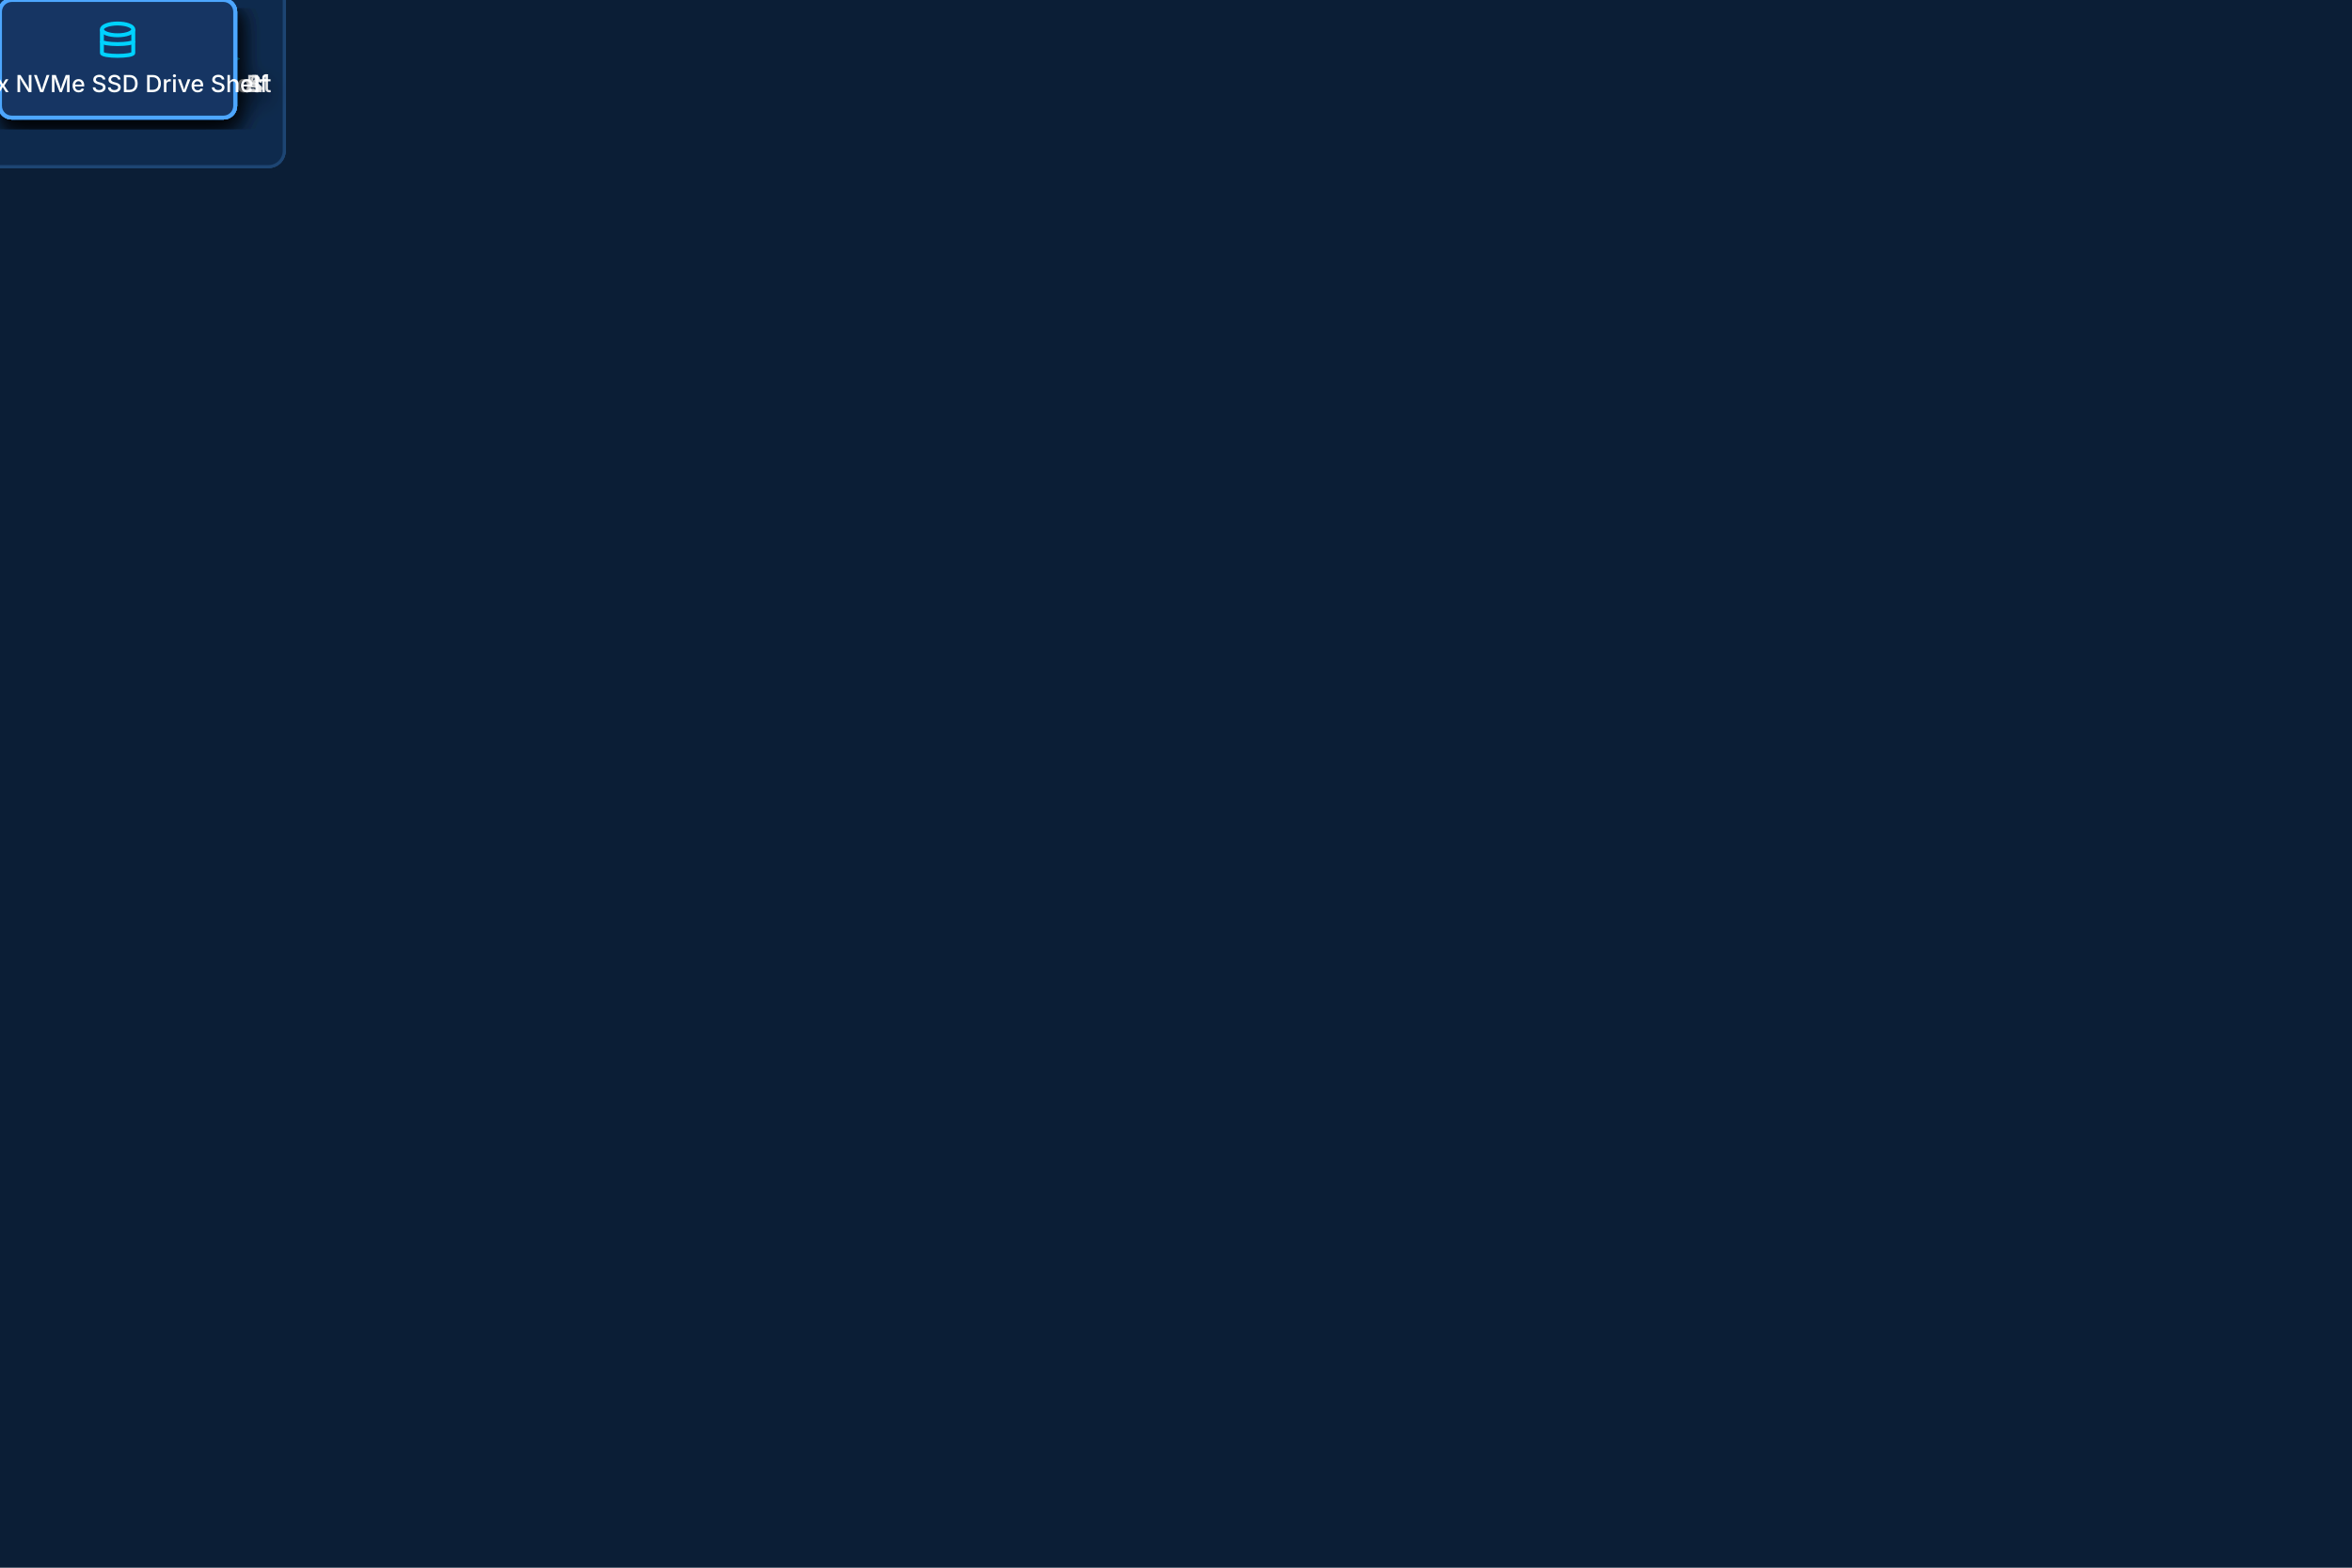
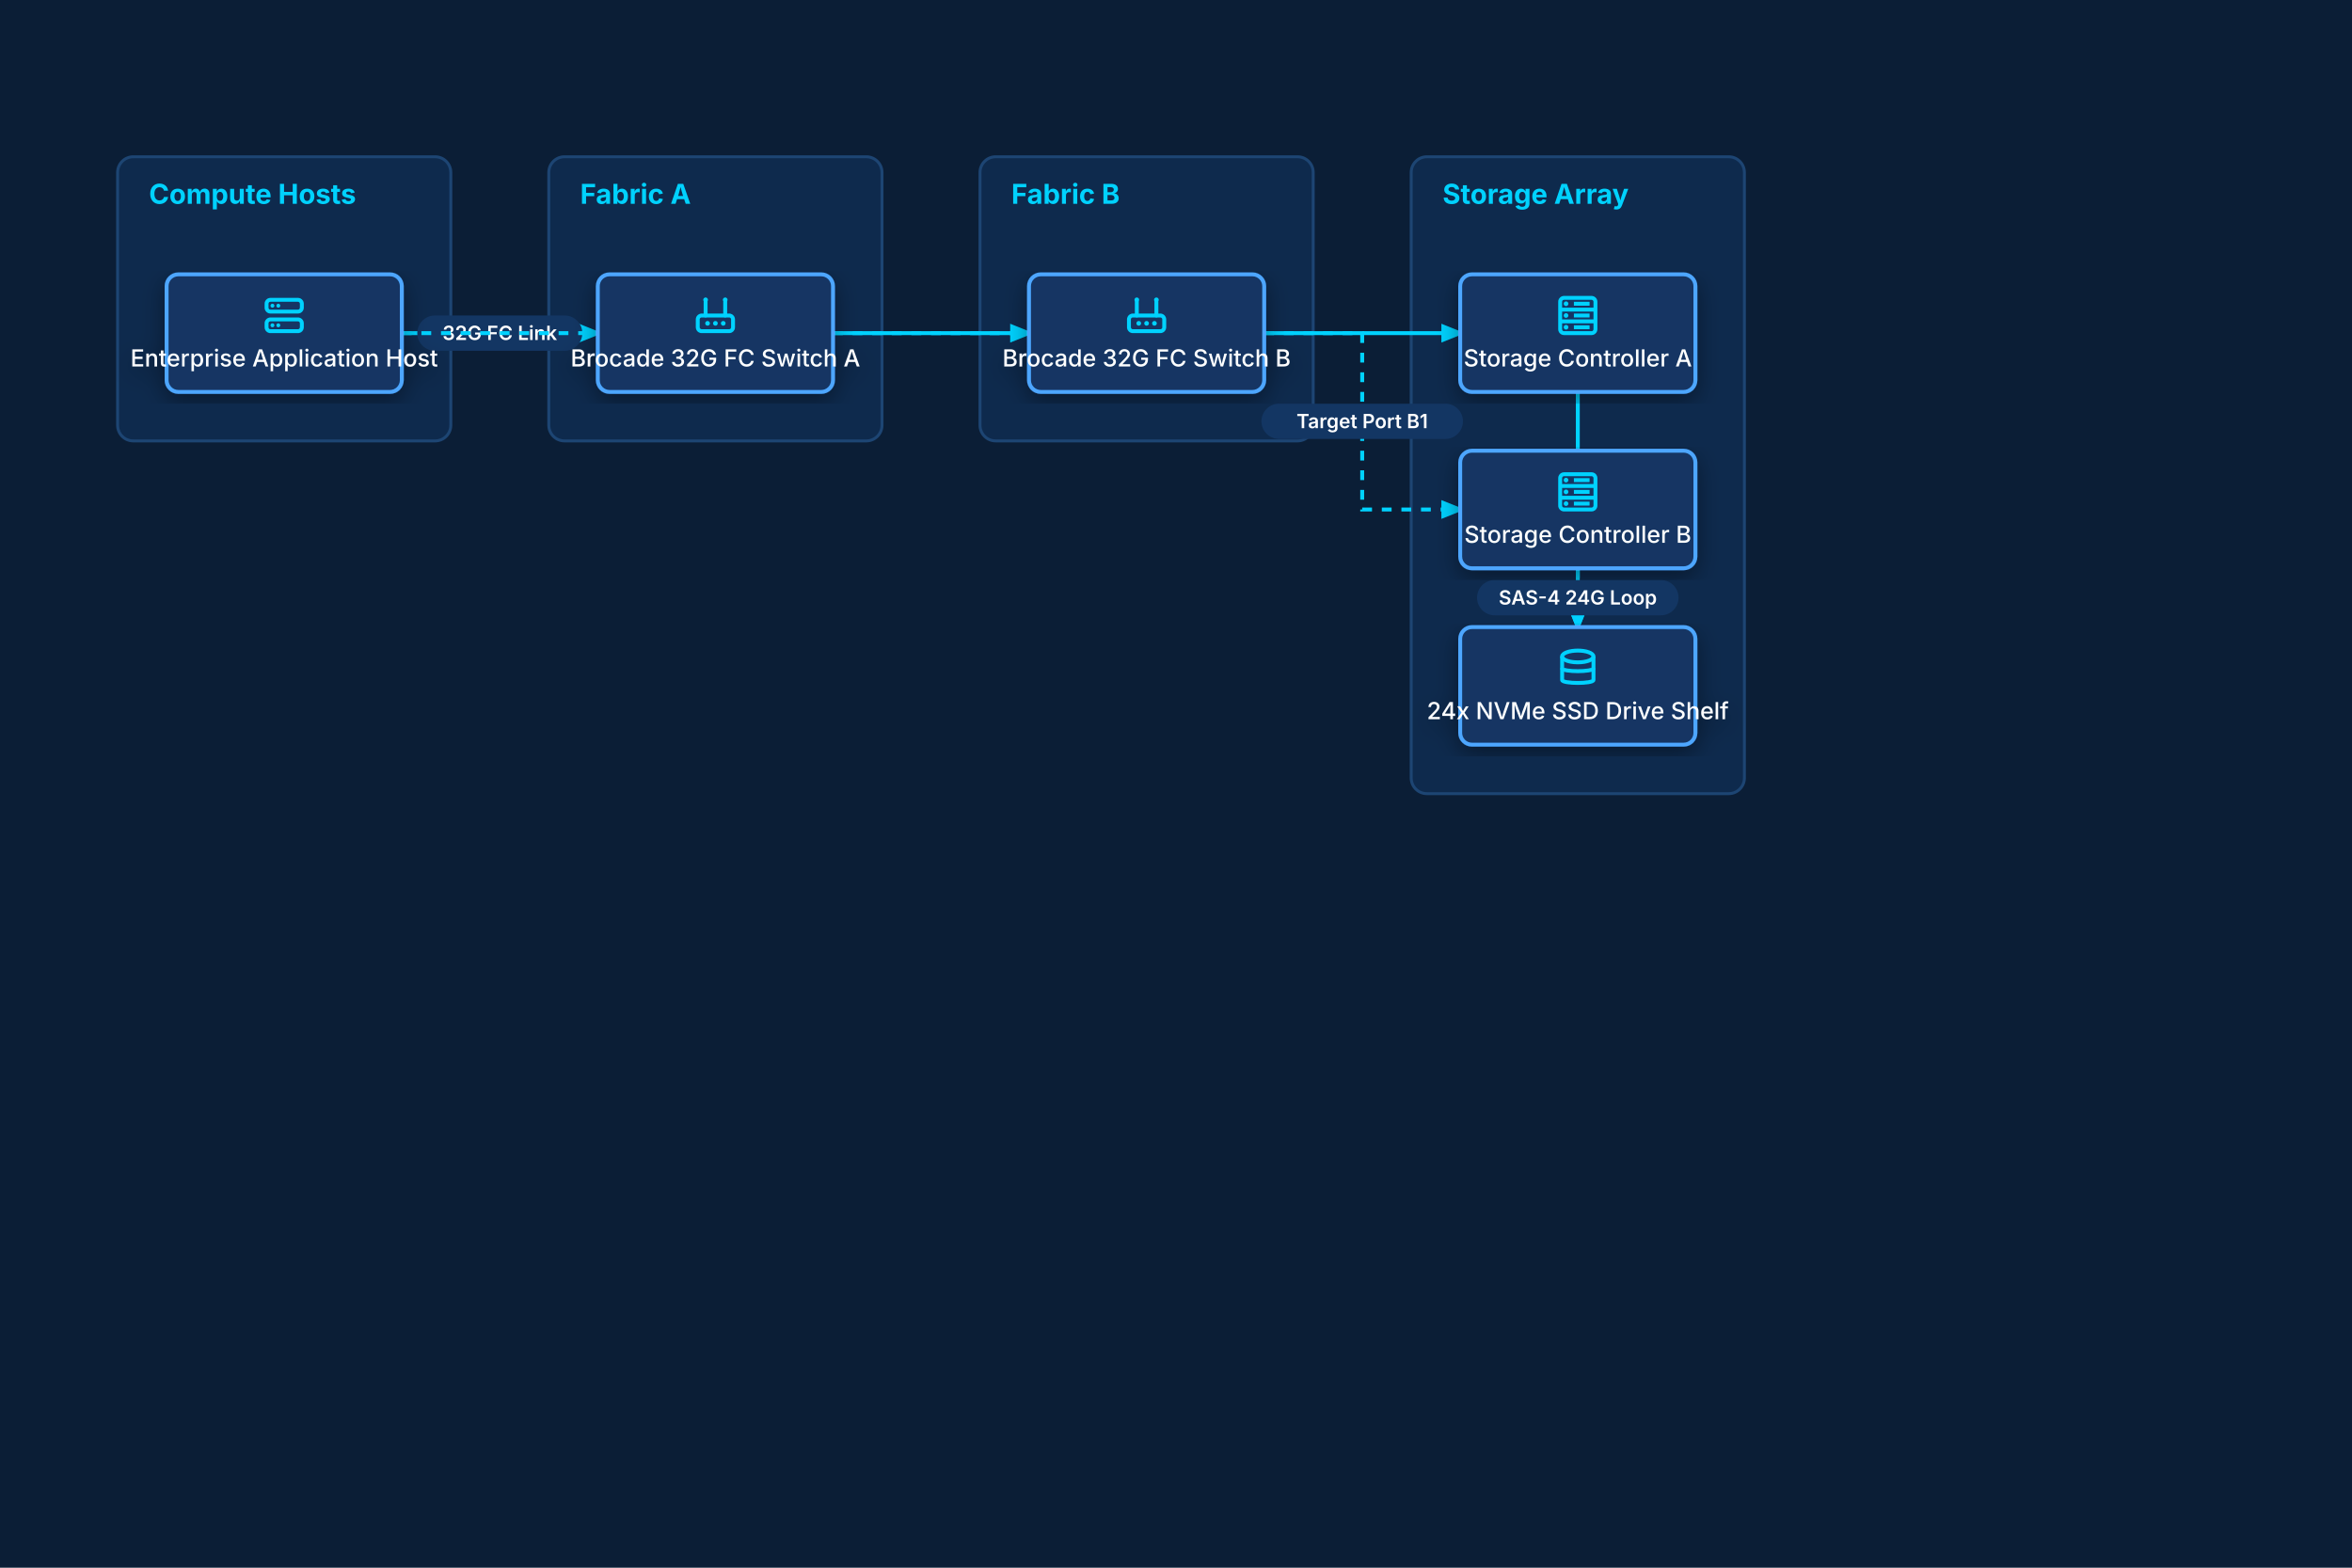
<svg xmlns="http://www.w3.org/2000/svg" viewBox="0 0 1200.0 800.0" width="1200.0" height="800.0">
  <defs>
    <marker id="arrow" viewBox="0 0 10 10" refX="8" refY="5" markerWidth="6" markerHeight="6" orient="auto-start-reverse">
      <path d="M 0 1 L 10 5 L 0 9 z" fill="#00D2FF" />
    </marker>
    <filter id="shadow" x="-10%" y="-10%" width="120%" height="120%">
      <feDropShadow dx="0" dy="4" stdDeviation="6" flood-color="#000000" flood-opacity="0.4" />
    </filter>
  </defs>
  <rect width="100%" height="100%" fill="#0B1E36" />
  <g id="group_1">
-     <rect x="-25.0" y="-60.0" width="170.0" height="145.0" rx="8" fill="#0E2A4D" stroke="#1D4573" stroke-width="1.5" />
-     <text x="-9.0" y="-36.0" fill="#00D2FF" font-family="Inter, -apple-system, BlinkMacSystemFont, 'Segoe UI', Roboto, sans-serif" font-size="14" font-weight="bold">Compute Hosts</text>
+     <rect x="60.0" y="80.0" width="170.0" height="145.0" rx="8" fill="#0E2A4D" stroke="#1D4573" stroke-width="1.5" />
+     <text x="76.0" y="104.0" fill="#00D2FF" font-family="Inter, -apple-system, BlinkMacSystemFont, 'Segoe UI', Roboto, sans-serif" font-size="14" font-weight="bold">Compute Hosts</text>
  </g>
  <g id="group_2">
-     <rect x="-25.0" y="-60.0" width="170.0" height="145.0" rx="8" fill="#0E2A4D" stroke="#1D4573" stroke-width="1.5" />
-     <text x="-9.0" y="-36.0" fill="#00D2FF" font-family="Inter, -apple-system, BlinkMacSystemFont, 'Segoe UI', Roboto, sans-serif" font-size="14" font-weight="bold">Fabric A</text>
+     <rect x="280.0" y="80.0" width="170.0" height="145.0" rx="8" fill="#0E2A4D" stroke="#1D4573" stroke-width="1.5" />
+     <text x="296.0" y="104.0" fill="#00D2FF" font-family="Inter, -apple-system, BlinkMacSystemFont, 'Segoe UI', Roboto, sans-serif" font-size="14" font-weight="bold">Fabric A</text>
  </g>
  <g id="group_3">
-     <rect x="-25.0" y="-60.0" width="170.0" height="145.0" rx="8" fill="#0E2A4D" stroke="#1D4573" stroke-width="1.5" />
-     <text x="-9.0" y="-36.0" fill="#00D2FF" font-family="Inter, -apple-system, BlinkMacSystemFont, 'Segoe UI', Roboto, sans-serif" font-size="14" font-weight="bold">Fabric B</text>
+     <rect x="500.0" y="80.0" width="170.0" height="145.0" rx="8" fill="#0E2A4D" stroke="#1D4573" stroke-width="1.5" />
+     <text x="516.0" y="104.0" fill="#00D2FF" font-family="Inter, -apple-system, BlinkMacSystemFont, 'Segoe UI', Roboto, sans-serif" font-size="14" font-weight="bold">Fabric B</text>
  </g>
  <g id="group_4">
-     <rect x="-25.0" y="-60.0" width="170.0" height="145.0" rx="8" fill="#0E2A4D" stroke="#1D4573" stroke-width="1.5" />
-     <text x="-9.0" y="-36.0" fill="#00D2FF" font-family="Inter, -apple-system, BlinkMacSystemFont, 'Segoe UI', Roboto, sans-serif" font-size="14" font-weight="bold">Storage Array</text>
+     <rect x="720.0" y="80.0" width="170.0" height="325.0" rx="8" fill="#0E2A4D" stroke="#1D4573" stroke-width="1.5" />
+     <text x="736.0" y="104.0" fill="#00D2FF" font-family="Inter, -apple-system, BlinkMacSystemFont, 'Segoe UI', Roboto, sans-serif" font-size="14" font-weight="bold">Storage Array</text>
  </g>
-   <path d="M 0.0 30.0 L 120.0 30.0" fill="none" stroke="#00D2FF" stroke-width="2" marker-end="url(#arrow)" />
+   <path d="M 205.0 170.0 L 305.0 170.0" fill="none" stroke="#00D2FF" stroke-width="2" marker-end="url(#arrow)" />
  <g class="badge">
-     <rect x="17.9" y="21.0" width="84.2" height="18.0" rx="9.0" fill="#133663" />
-     <text x="60.0" y="33.5" fill="#FFFFFF" font-size="10.0" font-family="Inter, -apple-system, BlinkMacSystemFont, 'Segoe UI', Roboto, sans-serif" font-weight="600" text-anchor="middle">32G FC Link</text>
+     <rect x="212.9" y="161.0" width="84.2" height="18.0" rx="9.0" fill="#133663" />
+     <text x="255.0" y="173.5" fill="#FFFFFF" font-size="10.0" font-family="Inter, -apple-system, BlinkMacSystemFont, 'Segoe UI', Roboto, sans-serif" font-weight="600" text-anchor="middle">32G FC Link</text>
  </g>
-   <path d="M 0.0 30.0 L 120.0 30.0" fill="none" stroke="#00D2FF" stroke-width="2" stroke-dasharray="5,5" marker-end="url(#arrow)" />
+   <path d="M 205.0 170.0 L 525.0 170.0" fill="none" stroke="#00D2FF" stroke-width="2" stroke-dasharray="5,5" marker-end="url(#arrow)" />
  <g class="badge">
-     <rect x="17.9" y="21.0" width="84.2" height="18.0" rx="9.0" fill="#133663" />
-     <text x="60.0" y="33.5" fill="#FFFFFF" font-size="10.0" font-family="Inter, -apple-system, BlinkMacSystemFont, 'Segoe UI', Roboto, sans-serif" font-weight="600" text-anchor="middle">32G FC Link</text>
+     <rect x="322.9" y="161.0" width="84.2" height="18.0" rx="9.0" fill="#133663" />
+     <text x="365.0" y="173.5" fill="#FFFFFF" font-size="10.0" font-family="Inter, -apple-system, BlinkMacSystemFont, 'Segoe UI', Roboto, sans-serif" font-weight="600" text-anchor="middle">32G FC Link</text>
  </g>
-   <path d="M 0.0 30.0 L 120.0 30.0" fill="none" stroke="#00D2FF" stroke-width="2" marker-end="url(#arrow)" />
+   <path d="M 425.0 170.0 L 745.0 170.0" fill="none" stroke="#00D2FF" stroke-width="2" marker-end="url(#arrow)" />
  <g class="badge">
-     <rect x="8.6" y="21.0" width="102.8" height="18.0" rx="9.0" fill="#133663" />
-     <text x="60.0" y="33.5" fill="#FFFFFF" font-size="10.0" font-family="Inter, -apple-system, BlinkMacSystemFont, 'Segoe UI', Roboto, sans-serif" font-weight="600" text-anchor="middle">Target Port A1</text>
+     <rect x="533.6" y="161.0" width="102.8" height="18.0" rx="9.0" fill="#133663" />
+     <text x="585.0" y="173.5" fill="#FFFFFF" font-size="10.0" font-family="Inter, -apple-system, BlinkMacSystemFont, 'Segoe UI', Roboto, sans-serif" font-weight="600" text-anchor="middle">Target Port A1</text>
  </g>
-   <path d="M 0.0 30.0 L 120.0 30.0" fill="none" stroke="#00D2FF" stroke-width="2" stroke-dasharray="5,5" marker-end="url(#arrow)" />
+   <path d="M 645.0 170.0 L 695.0 170.0 L 695.0 260.0 L 745.0 260.0" fill="none" stroke="#00D2FF" stroke-width="2" stroke-dasharray="5,5" marker-end="url(#arrow)" />
  <g class="badge">
-     <rect x="8.6" y="21.0" width="102.8" height="18.0" rx="9.0" fill="#133663" />
-     <text x="60.0" y="33.5" fill="#FFFFFF" font-size="10.0" font-family="Inter, -apple-system, BlinkMacSystemFont, 'Segoe UI', Roboto, sans-serif" font-weight="600" text-anchor="middle">Target Port B1</text>
+     <rect x="643.6" y="206.0" width="102.8" height="18.0" rx="9.0" fill="#133663" />
+     <text x="695.0" y="218.5" fill="#FFFFFF" font-size="10.0" font-family="Inter, -apple-system, BlinkMacSystemFont, 'Segoe UI', Roboto, sans-serif" font-weight="600" text-anchor="middle">Target Port B1</text>
  </g>
-   <path d="M 0.0 30.0 L 120.0 30.0" fill="none" stroke="#00D2FF" stroke-width="2" marker-end="url(#arrow)" />
+   <path d="M 805.0 200.0 L 805.0 320.0" fill="none" stroke="#00D2FF" stroke-width="2" marker-end="url(#arrow)" />
  <g class="badge">
-     <rect x="8.6" y="21.0" width="102.8" height="18.0" rx="9.0" fill="#133663" />
-     <text x="60.0" y="33.5" fill="#FFFFFF" font-size="10.0" font-family="Inter, -apple-system, BlinkMacSystemFont, 'Segoe UI', Roboto, sans-serif" font-weight="600" text-anchor="middle">SAS-4 24G Loop</text>
+     <rect x="753.6" y="251.0" width="102.8" height="18.0" rx="9.0" fill="#133663" />
+     <text x="805.0" y="263.5" fill="#FFFFFF" font-size="10.0" font-family="Inter, -apple-system, BlinkMacSystemFont, 'Segoe UI', Roboto, sans-serif" font-weight="600" text-anchor="middle">SAS-4 24G Loop</text>
  </g>
-   <path d="M 0.0 30.0 L 120.0 30.0" fill="none" stroke="#00D2FF" stroke-width="2" stroke-dasharray="5,5" marker-end="url(#arrow)" />
+   <path d="M 805.0 290.0 L 805.0 320.0" fill="none" stroke="#00D2FF" stroke-width="2" stroke-dasharray="5,5" marker-end="url(#arrow)" />
  <g class="badge">
-     <rect x="8.6" y="21.0" width="102.8" height="18.0" rx="9.0" fill="#133663" />
-     <text x="60.0" y="33.5" fill="#FFFFFF" font-size="10.0" font-family="Inter, -apple-system, BlinkMacSystemFont, 'Segoe UI', Roboto, sans-serif" font-weight="600" text-anchor="middle">SAS-4 24G Loop</text>
+     <rect x="753.6" y="296.0" width="102.8" height="18.0" rx="9.0" fill="#133663" />
+     <text x="805.0" y="308.5" fill="#FFFFFF" font-size="10.0" font-family="Inter, -apple-system, BlinkMacSystemFont, 'Segoe UI', Roboto, sans-serif" font-weight="600" text-anchor="middle">SAS-4 24G Loop</text>
  </g>
  <g id="host_app" filter="url(#shadow)">
-     <rect x="0.0" y="0.0" width="120.0" height="60.0" rx="6.0" fill="#133663" stroke="#4DA6FF" stroke-width="2.0" />
-     <g class="icon icon-server" transform="translate(48.0, 9.0) scale(1.0)">
+     <rect x="85.0" y="140.0" width="120.0" height="60.0" rx="6.0" fill="#133663" stroke="#4DA6FF" stroke-width="2.0" />
+     <g class="icon icon-server" transform="translate(133.0, 149.0) scale(1.0)">
      <rect x="3" y="4" width="18" height="6" rx="2" fill="none" stroke="#00D2FF" stroke-width="2.0" />
      <rect x="3" y="14" width="18" height="6" rx="2" fill="none" stroke="#00D2FF" stroke-width="2.0" />
      <circle cx="6" cy="7" r="1" fill="#00D2FF" />
      <circle cx="9" cy="7" r="1" fill="#00D2FF" />
      <circle cx="6" cy="17" r="1" fill="#00D2FF" />
      <circle cx="9" cy="17" r="1" fill="#00D2FF" />
    </g>
-     <text x="60.0" y="47.0" text-anchor="middle" fill="#FFFFFF" font-family="Inter, -apple-system, BlinkMacSystemFont, 'Segoe UI', Roboto, sans-serif" font-size="12" font-weight="500">Enterprise Application Host</text>
+     <text x="145.0" y="187.0" text-anchor="middle" fill="#FFFFFF" font-family="Inter, -apple-system, BlinkMacSystemFont, 'Segoe UI', Roboto, sans-serif" font-size="12" font-weight="500">Enterprise Application Host</text>
  </g>
  <g id="fc_switch_a" filter="url(#shadow)">
-     <rect x="0.0" y="0.0" width="120.0" height="60.0" rx="6.0" fill="#133663" stroke="#4DA6FF" stroke-width="2.0" />
-     <g class="icon icon-router" transform="translate(48.0, 9.0) scale(1.0)">
+     <rect x="305.0" y="140.0" width="120.0" height="60.0" rx="6.0" fill="#133663" stroke="#4DA6FF" stroke-width="2.0" />
+     <g class="icon icon-router" transform="translate(353.0, 149.0) scale(1.0)">
      <rect x="3" y="12" width="18" height="8" rx="2" fill="none" stroke="#00D2FF" stroke-width="2.0" />
      <line x1="7" y1="12" x2="7" y2="5" stroke="#00D2FF" stroke-width="2.0" stroke-linecap="round" />
      <line x1="17" y1="12" x2="17" y2="5" stroke="#00D2FF" stroke-width="2.0" stroke-linecap="round" />
      <circle cx="7" cy="4" r="1.2" fill="#00D2FF" />
      <circle cx="17" cy="4" r="1.2" fill="#00D2FF" />
      <circle cx="8" cy="16" r="1.2" fill="#00D2FF" />
      <circle cx="12" cy="16" r="1.2" fill="#00D2FF" />
      <circle cx="16" cy="16" r="1.2" fill="#00D2FF" />
    </g>
-     <text x="60.0" y="47.0" text-anchor="middle" fill="#FFFFFF" font-family="Inter, -apple-system, BlinkMacSystemFont, 'Segoe UI', Roboto, sans-serif" font-size="12" font-weight="500">Brocade 32G FC Switch A</text>
+     <text x="365.0" y="187.0" text-anchor="middle" fill="#FFFFFF" font-family="Inter, -apple-system, BlinkMacSystemFont, 'Segoe UI', Roboto, sans-serif" font-size="12" font-weight="500">Brocade 32G FC Switch A</text>
  </g>
  <g id="fc_switch_b" filter="url(#shadow)">
-     <rect x="0.0" y="0.0" width="120.0" height="60.0" rx="6.0" fill="#133663" stroke="#4DA6FF" stroke-width="2.0" />
-     <g class="icon icon-router" transform="translate(48.0, 9.0) scale(1.0)">
+     <rect x="525.0" y="140.0" width="120.0" height="60.0" rx="6.0" fill="#133663" stroke="#4DA6FF" stroke-width="2.0" />
+     <g class="icon icon-router" transform="translate(573.0, 149.0) scale(1.0)">
      <rect x="3" y="12" width="18" height="8" rx="2" fill="none" stroke="#00D2FF" stroke-width="2.0" />
      <line x1="7" y1="12" x2="7" y2="5" stroke="#00D2FF" stroke-width="2.0" stroke-linecap="round" />
      <line x1="17" y1="12" x2="17" y2="5" stroke="#00D2FF" stroke-width="2.0" stroke-linecap="round" />
      <circle cx="7" cy="4" r="1.2" fill="#00D2FF" />
      <circle cx="17" cy="4" r="1.2" fill="#00D2FF" />
      <circle cx="8" cy="16" r="1.2" fill="#00D2FF" />
      <circle cx="12" cy="16" r="1.2" fill="#00D2FF" />
      <circle cx="16" cy="16" r="1.2" fill="#00D2FF" />
    </g>
-     <text x="60.0" y="47.0" text-anchor="middle" fill="#FFFFFF" font-family="Inter, -apple-system, BlinkMacSystemFont, 'Segoe UI', Roboto, sans-serif" font-size="12" font-weight="500">Brocade 32G FC Switch B</text>
+     <text x="585.0" y="187.0" text-anchor="middle" fill="#FFFFFF" font-family="Inter, -apple-system, BlinkMacSystemFont, 'Segoe UI', Roboto, sans-serif" font-size="12" font-weight="500">Brocade 32G FC Switch B</text>
  </g>
  <g id="ctrl_a" filter="url(#shadow)">
-     <rect x="0.0" y="0.0" width="120.0" height="60.0" rx="6.0" fill="#133663" stroke="#4DA6FF" stroke-width="2.0" />
-     <g class="icon icon-storage_array" transform="translate(48.0, 9.0) scale(1.0)">
+     <rect x="745.0" y="140.0" width="120.0" height="60.0" rx="6.0" fill="#133663" stroke="#4DA6FF" stroke-width="2.0" />
+     <g class="icon icon-storage_array" transform="translate(793.0, 149.0) scale(1.0)">
      <rect x="3" y="3" width="18" height="18" rx="2" fill="none" stroke="#00D2FF" stroke-width="2.0" />
      <line x1="3" y1="9" x2="21" y2="9" stroke="#00D2FF" stroke-width="2.0" />
      <line x1="3" y1="15" x2="21" y2="15" stroke="#00D2FF" stroke-width="2.0" />
      <circle cx="6" cy="6" r="1.2" fill="#00D2FF" />
      <circle cx="6" cy="12" r="1.2" fill="#00D2FF" />
      <circle cx="6" cy="18" r="1.2" fill="#00D2FF" />
      <line x1="10" y1="6" x2="18" y2="6" stroke="#00D2FF" stroke-width="2.0" />
      <line x1="10" y1="12" x2="18" y2="12" stroke="#00D2FF" stroke-width="2.0" />
      <line x1="10" y1="18" x2="18" y2="18" stroke="#00D2FF" stroke-width="2.0" />
    </g>
-     <text x="60.0" y="47.0" text-anchor="middle" fill="#FFFFFF" font-family="Inter, -apple-system, BlinkMacSystemFont, 'Segoe UI', Roboto, sans-serif" font-size="12" font-weight="500">Storage Controller A</text>
+     <text x="805.0" y="187.0" text-anchor="middle" fill="#FFFFFF" font-family="Inter, -apple-system, BlinkMacSystemFont, 'Segoe UI', Roboto, sans-serif" font-size="12" font-weight="500">Storage Controller A</text>
  </g>
  <g id="ctrl_b" filter="url(#shadow)">
-     <rect x="0.0" y="0.0" width="120.0" height="60.0" rx="6.0" fill="#133663" stroke="#4DA6FF" stroke-width="2.0" />
-     <g class="icon icon-storage_array" transform="translate(48.0, 9.0) scale(1.0)">
+     <rect x="745.0" y="230.0" width="120.0" height="60.0" rx="6.0" fill="#133663" stroke="#4DA6FF" stroke-width="2.0" />
+     <g class="icon icon-storage_array" transform="translate(793.0, 239.0) scale(1.0)">
      <rect x="3" y="3" width="18" height="18" rx="2" fill="none" stroke="#00D2FF" stroke-width="2.0" />
      <line x1="3" y1="9" x2="21" y2="9" stroke="#00D2FF" stroke-width="2.0" />
      <line x1="3" y1="15" x2="21" y2="15" stroke="#00D2FF" stroke-width="2.0" />
      <circle cx="6" cy="6" r="1.2" fill="#00D2FF" />
      <circle cx="6" cy="12" r="1.2" fill="#00D2FF" />
      <circle cx="6" cy="18" r="1.2" fill="#00D2FF" />
      <line x1="10" y1="6" x2="18" y2="6" stroke="#00D2FF" stroke-width="2.0" />
      <line x1="10" y1="12" x2="18" y2="12" stroke="#00D2FF" stroke-width="2.0" />
      <line x1="10" y1="18" x2="18" y2="18" stroke="#00D2FF" stroke-width="2.0" />
    </g>
-     <text x="60.0" y="47.0" text-anchor="middle" fill="#FFFFFF" font-family="Inter, -apple-system, BlinkMacSystemFont, 'Segoe UI', Roboto, sans-serif" font-size="12" font-weight="500">Storage Controller B</text>
+     <text x="805.0" y="277.0" text-anchor="middle" fill="#FFFFFF" font-family="Inter, -apple-system, BlinkMacSystemFont, 'Segoe UI', Roboto, sans-serif" font-size="12" font-weight="500">Storage Controller B</text>
  </g>
  <g id="disk_shelf" filter="url(#shadow)">
-     <rect x="0.0" y="0.0" width="120.0" height="60.0" rx="6.0" fill="#133663" stroke="#4DA6FF" stroke-width="2.0" />
-     <g class="icon icon-storage" transform="translate(48.0, 9.0) scale(1.0)">
+     <rect x="745.0" y="320.0" width="120.0" height="60.0" rx="6.0" fill="#133663" stroke="#4DA6FF" stroke-width="2.0" />
+     <g class="icon icon-storage" transform="translate(793.0, 329.0) scale(1.0)">
      <ellipse cx="12" cy="6" rx="8" ry="3" fill="none" stroke="#00D2FF" stroke-width="2.0" />
      <path d="M 4 6 V 18 C 4 20 20 20 20 18 V 6" fill="none" stroke="#00D2FF" stroke-width="2.0" />
      <path d="M 4 12 C 4 14 20 14 20 12" fill="none" stroke="#00D2FF" stroke-width="2.0" />
    </g>
-     <text x="60.0" y="47.0" text-anchor="middle" fill="#FFFFFF" font-family="Inter, -apple-system, BlinkMacSystemFont, 'Segoe UI', Roboto, sans-serif" font-size="12" font-weight="500">24x NVMe SSD Drive Shelf</text>
+     <text x="805.0" y="367.0" text-anchor="middle" fill="#FFFFFF" font-family="Inter, -apple-system, BlinkMacSystemFont, 'Segoe UI', Roboto, sans-serif" font-size="12" font-weight="500">24x NVMe SSD Drive Shelf</text>
  </g>
</svg>
